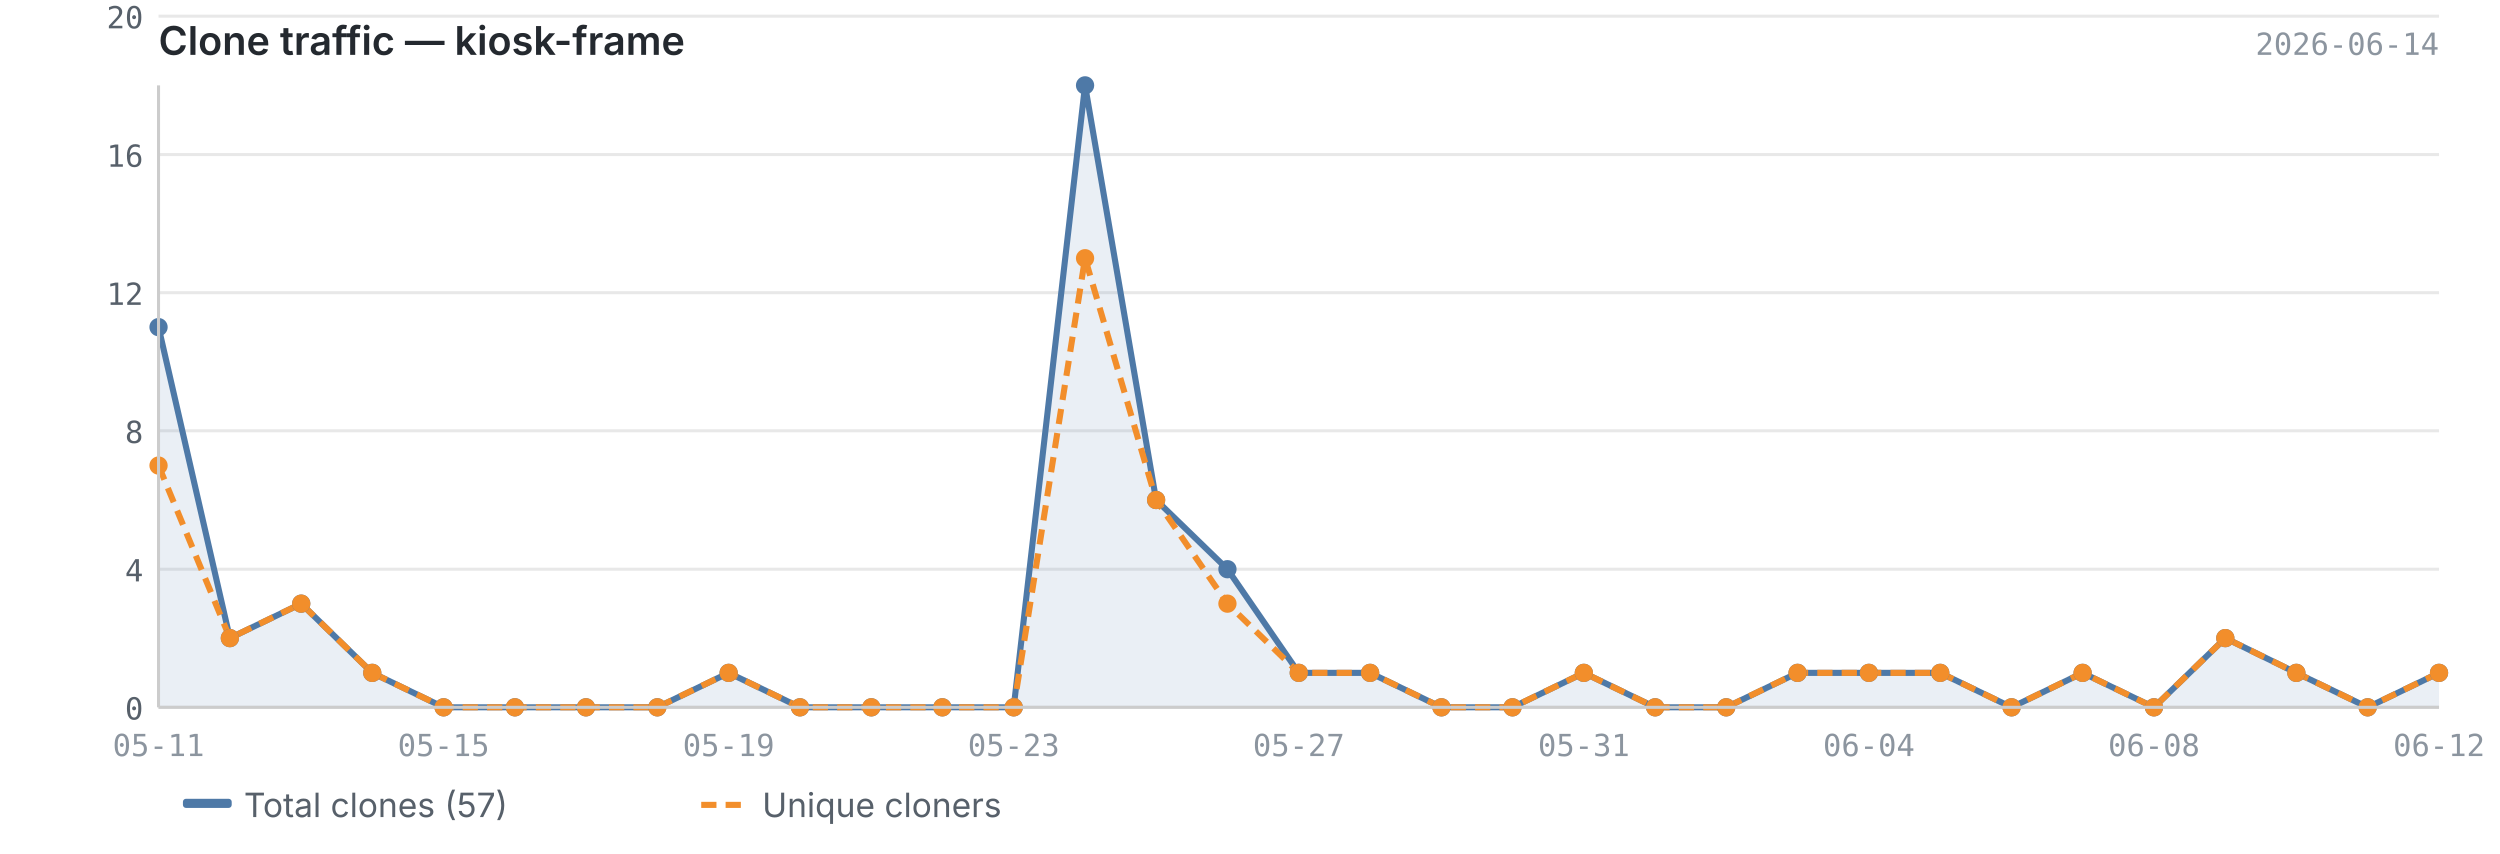
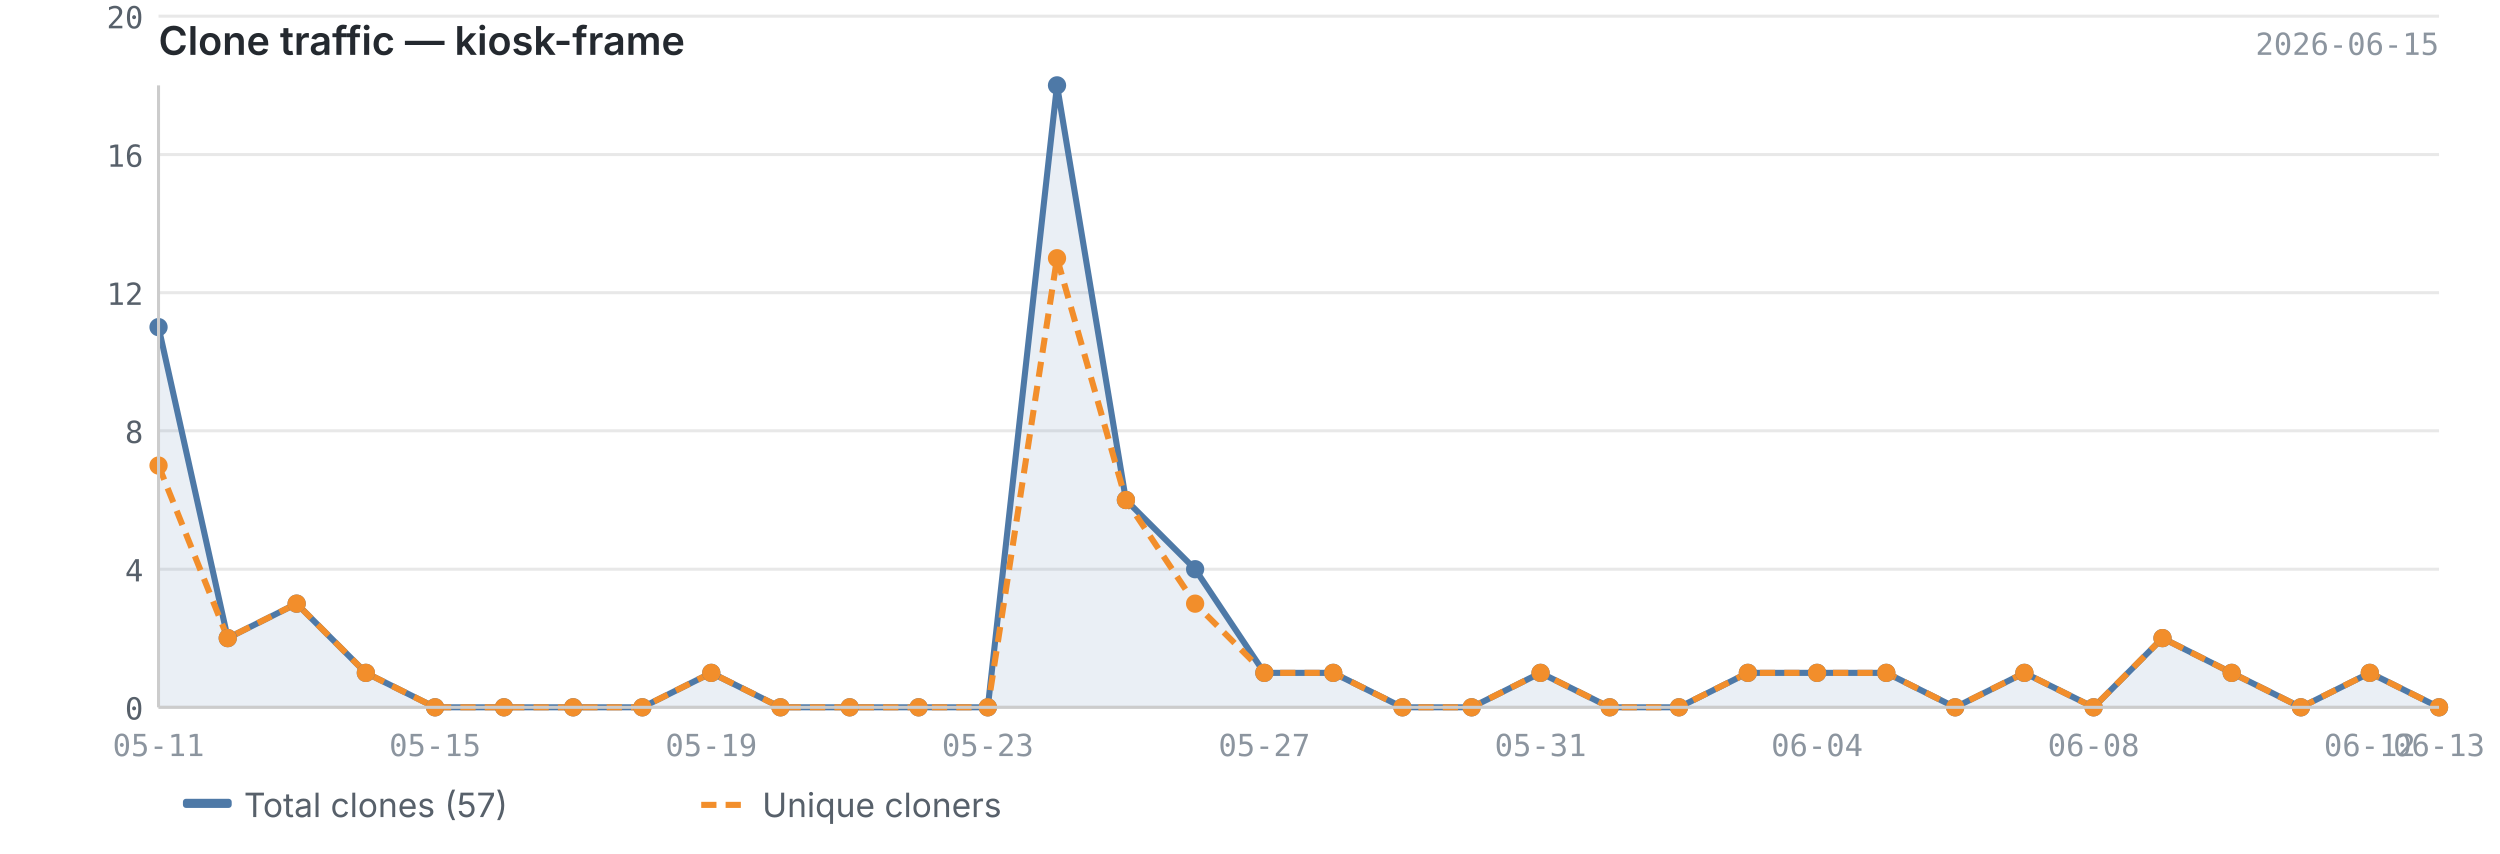
<svg xmlns="http://www.w3.org/2000/svg" viewBox="0 0 820 280" width="820" height="280">
  <text x="52" y="18" font-size="13" font-weight="600" fill="#24292f" font-family="-apple-system, BlinkMacSystemFont, 'Segoe UI', sans-serif">Clone traffic — kiosk-frame</text>
-   <text x="800" y="18" font-size="10" fill="#8c959f" font-family="ui-monospace, SFMono-Regular, 'SF Mono', Menlo, monospace" text-anchor="end">2026-06-14</text>
+   <text x="800" y="18" font-size="10" fill="#8c959f" font-family="ui-monospace, SFMono-Regular, 'SF Mono', Menlo, monospace" text-anchor="end">2026-06-15</text>
  <line x1="52" y1="232.0" x2="800" y2="232.0" stroke="#e8e8e8" stroke-width="1" />
  <line x1="52" y1="186.7" x2="800" y2="186.7" stroke="#e8e8e8" stroke-width="1" />
  <line x1="52" y1="141.3" x2="800" y2="141.3" stroke="#e8e8e8" stroke-width="1" />
  <line x1="52" y1="96.0" x2="800" y2="96.0" stroke="#e8e8e8" stroke-width="1" />
  <line x1="52" y1="50.7" x2="800" y2="50.7" stroke="#e8e8e8" stroke-width="1" />
  <line x1="52" y1="5.3" x2="800" y2="5.3" stroke="#e8e8e8" stroke-width="1" />
-   <path d="M52.0,107.3 L52.0,107.3 L75.4,209.3 L98.8,198.0 L122.1,220.7 L145.5,232.0 L168.9,232.0 L192.2,232.0 L215.6,232.0 L239.0,220.7 L262.4,232.0 L285.8,232.0 L309.1,232.0 L332.5,232.0 L355.9,28.0 L379.2,164.0 L402.6,186.7 L426.0,220.7 L449.4,220.7 L472.8,232.0 L496.1,232.0 L519.5,220.7 L542.9,232.0 L566.2,232.0 L589.6,220.7 L613.0,220.7 L636.4,220.7 L659.8,232.0 L683.1,220.7 L706.5,232.0 L729.9,209.3 L753.2,220.7 L776.6,232.0 L800.0,220.7 L800.0,232.0 L52.0,232.0Z" fill="#4e79a7" opacity="0.12" />
-   <polyline points="52.0,107.3 75.4,209.3 98.8,198.0 122.1,220.7 145.5,232.0 168.9,232.0 192.2,232.0 215.6,232.0 239.0,220.7 262.4,232.0 285.8,232.0 309.1,232.0 332.5,232.0 355.9,28.0 379.2,164.0 402.6,186.7 426.0,220.7 449.4,220.7 472.8,232.0 496.1,232.0 519.5,220.7 542.9,232.0 566.2,232.0 589.6,220.7 613.0,220.7 636.4,220.7 659.8,232.0 683.1,220.7 706.5,232.0 729.9,209.3 753.2,220.7 776.6,232.0 800.0,220.7" fill="none" stroke="#4e79a7" stroke-width="2" stroke-linejoin="round" />
-   <polyline points="52.0,152.7 75.4,209.3 98.8,198.0 122.1,220.7 145.5,232.0 168.9,232.0 192.2,232.0 215.6,232.0 239.0,220.7 262.4,232.0 285.8,232.0 309.1,232.0 332.5,232.0 355.9,84.7 379.2,164.0 402.6,198.0 426.0,220.7 449.4,220.7 472.8,232.0 496.1,232.0 519.5,220.7 542.9,232.0 566.2,232.0 589.6,220.7 613.0,220.7 636.4,220.7 659.8,232.0 683.1,220.7 706.5,232.0 729.9,209.3 753.2,220.7 776.6,232.0 800.0,220.7" fill="none" stroke="#f28e2b" stroke-width="2" stroke-linejoin="round" stroke-dasharray="5,3" />
+   <path d="M52.0,107.3 L52.0,107.3 L74.7,209.3 L97.3,198.0 L120.0,220.7 L142.7,232.0 L165.3,232.0 L188.0,232.0 L210.7,232.0 L233.3,220.7 L256.0,232.0 L278.7,232.0 L301.3,232.0 L324.0,232.0 L346.7,28.0 L369.3,164.0 L392.0,186.7 L414.7,220.7 L437.3,220.7 L460.0,232.0 L482.7,232.0 L505.3,220.7 L528.0,232.0 L550.7,232.0 L573.3,220.7 L596.0,220.7 L618.7,220.7 L641.3,232.0 L664.0,220.7 L686.7,232.0 L709.3,209.3 L732.0,220.7 L754.7,232.0 L777.3,220.7 L800.0,232.0 L800.0,232.0 L52.0,232.0Z" fill="#4e79a7" opacity="0.12" />
+   <polyline points="52.0,107.3 74.7,209.3 97.3,198.0 120.0,220.7 142.7,232.0 165.3,232.0 188.0,232.0 210.7,232.0 233.3,220.7 256.0,232.0 278.7,232.0 301.3,232.0 324.0,232.0 346.7,28.0 369.3,164.0 392.0,186.7 414.7,220.7 437.3,220.7 460.0,232.0 482.7,232.0 505.3,220.7 528.0,232.0 550.7,232.0 573.3,220.7 596.0,220.7 618.7,220.7 641.3,232.0 664.0,220.7 686.7,232.0 709.3,209.3 732.0,220.7 754.7,232.0 777.3,220.7 800.0,232.0" fill="none" stroke="#4e79a7" stroke-width="2" stroke-linejoin="round" />
+   <polyline points="52.0,152.7 74.7,209.3 97.3,198.0 120.0,220.7 142.7,232.0 165.3,232.0 188.0,232.0 210.7,232.0 233.3,220.7 256.0,232.0 278.7,232.0 301.3,232.0 324.0,232.0 346.7,84.7 369.3,164.0 392.0,198.0 414.7,220.7 437.3,220.7 460.0,232.0 482.7,232.0 505.3,220.7 528.0,232.0 550.7,232.0 573.3,220.7 596.0,220.7 618.7,220.7 641.3,232.0 664.0,220.7 686.7,232.0 709.3,209.3 732.0,220.7 754.7,232.0 777.3,220.7 800.0,232.0" fill="none" stroke="#f28e2b" stroke-width="2" stroke-linejoin="round" stroke-dasharray="5,3" />
  <circle cx="52.0" cy="107.3" r="3" fill="#4e79a7" />
-   <circle cx="75.4" cy="209.3" r="3" fill="#4e79a7" />
-   <circle cx="98.8" cy="198.0" r="3" fill="#4e79a7" />
-   <circle cx="122.1" cy="220.7" r="3" fill="#4e79a7" />
-   <circle cx="145.5" cy="232.0" r="3" fill="#4e79a7" />
-   <circle cx="168.9" cy="232.0" r="3" fill="#4e79a7" />
-   <circle cx="192.2" cy="232.0" r="3" fill="#4e79a7" />
-   <circle cx="215.6" cy="232.0" r="3" fill="#4e79a7" />
-   <circle cx="239.0" cy="220.7" r="3" fill="#4e79a7" />
-   <circle cx="262.4" cy="232.0" r="3" fill="#4e79a7" />
-   <circle cx="285.8" cy="232.0" r="3" fill="#4e79a7" />
-   <circle cx="309.1" cy="232.0" r="3" fill="#4e79a7" />
-   <circle cx="332.5" cy="232.0" r="3" fill="#4e79a7" />
-   <circle cx="355.9" cy="28.0" r="3" fill="#4e79a7" />
-   <circle cx="379.2" cy="164.0" r="3" fill="#4e79a7" />
-   <circle cx="402.6" cy="186.7" r="3" fill="#4e79a7" />
-   <circle cx="426.0" cy="220.7" r="3" fill="#4e79a7" />
-   <circle cx="449.4" cy="220.7" r="3" fill="#4e79a7" />
-   <circle cx="472.8" cy="232.0" r="3" fill="#4e79a7" />
-   <circle cx="496.1" cy="232.0" r="3" fill="#4e79a7" />
-   <circle cx="519.5" cy="220.7" r="3" fill="#4e79a7" />
-   <circle cx="542.9" cy="232.0" r="3" fill="#4e79a7" />
-   <circle cx="566.2" cy="232.0" r="3" fill="#4e79a7" />
-   <circle cx="589.6" cy="220.7" r="3" fill="#4e79a7" />
-   <circle cx="613.0" cy="220.7" r="3" fill="#4e79a7" />
-   <circle cx="636.4" cy="220.7" r="3" fill="#4e79a7" />
-   <circle cx="659.8" cy="232.0" r="3" fill="#4e79a7" />
-   <circle cx="683.1" cy="220.7" r="3" fill="#4e79a7" />
-   <circle cx="706.5" cy="232.0" r="3" fill="#4e79a7" />
-   <circle cx="729.9" cy="209.3" r="3" fill="#4e79a7" />
-   <circle cx="753.2" cy="220.7" r="3" fill="#4e79a7" />
-   <circle cx="776.6" cy="232.0" r="3" fill="#4e79a7" />
-   <circle cx="800.0" cy="220.7" r="3" fill="#4e79a7" />
+   <circle cx="74.7" cy="209.3" r="3" fill="#4e79a7" />
+   <circle cx="97.3" cy="198.0" r="3" fill="#4e79a7" />
+   <circle cx="120.0" cy="220.7" r="3" fill="#4e79a7" />
+   <circle cx="142.7" cy="232.0" r="3" fill="#4e79a7" />
+   <circle cx="165.3" cy="232.0" r="3" fill="#4e79a7" />
+   <circle cx="188.0" cy="232.0" r="3" fill="#4e79a7" />
+   <circle cx="210.7" cy="232.0" r="3" fill="#4e79a7" />
+   <circle cx="233.3" cy="220.7" r="3" fill="#4e79a7" />
+   <circle cx="256.0" cy="232.0" r="3" fill="#4e79a7" />
+   <circle cx="278.7" cy="232.0" r="3" fill="#4e79a7" />
+   <circle cx="301.3" cy="232.0" r="3" fill="#4e79a7" />
+   <circle cx="324.0" cy="232.0" r="3" fill="#4e79a7" />
+   <circle cx="346.7" cy="28.0" r="3" fill="#4e79a7" />
+   <circle cx="369.3" cy="164.0" r="3" fill="#4e79a7" />
+   <circle cx="392.0" cy="186.7" r="3" fill="#4e79a7" />
+   <circle cx="414.7" cy="220.7" r="3" fill="#4e79a7" />
+   <circle cx="437.3" cy="220.7" r="3" fill="#4e79a7" />
+   <circle cx="460.0" cy="232.0" r="3" fill="#4e79a7" />
+   <circle cx="482.7" cy="232.0" r="3" fill="#4e79a7" />
+   <circle cx="505.3" cy="220.7" r="3" fill="#4e79a7" />
+   <circle cx="528.0" cy="232.0" r="3" fill="#4e79a7" />
+   <circle cx="550.7" cy="232.0" r="3" fill="#4e79a7" />
+   <circle cx="573.3" cy="220.7" r="3" fill="#4e79a7" />
+   <circle cx="596.0" cy="220.7" r="3" fill="#4e79a7" />
+   <circle cx="618.7" cy="220.7" r="3" fill="#4e79a7" />
+   <circle cx="641.3" cy="232.0" r="3" fill="#4e79a7" />
+   <circle cx="664.0" cy="220.7" r="3" fill="#4e79a7" />
+   <circle cx="686.7" cy="232.0" r="3" fill="#4e79a7" />
+   <circle cx="709.3" cy="209.3" r="3" fill="#4e79a7" />
+   <circle cx="732.0" cy="220.7" r="3" fill="#4e79a7" />
+   <circle cx="754.7" cy="232.0" r="3" fill="#4e79a7" />
+   <circle cx="777.3" cy="220.7" r="3" fill="#4e79a7" />
+   <circle cx="800.0" cy="232.0" r="3" fill="#4e79a7" />
  <circle cx="52.0" cy="152.7" r="3" fill="#f28e2b" />
-   <circle cx="75.4" cy="209.3" r="3" fill="#f28e2b" />
-   <circle cx="98.8" cy="198.0" r="3" fill="#f28e2b" />
-   <circle cx="122.1" cy="220.7" r="3" fill="#f28e2b" />
-   <circle cx="145.5" cy="232.0" r="3" fill="#f28e2b" />
-   <circle cx="168.9" cy="232.0" r="3" fill="#f28e2b" />
-   <circle cx="192.2" cy="232.0" r="3" fill="#f28e2b" />
-   <circle cx="215.6" cy="232.0" r="3" fill="#f28e2b" />
-   <circle cx="239.0" cy="220.7" r="3" fill="#f28e2b" />
-   <circle cx="262.4" cy="232.0" r="3" fill="#f28e2b" />
-   <circle cx="285.8" cy="232.0" r="3" fill="#f28e2b" />
-   <circle cx="309.1" cy="232.0" r="3" fill="#f28e2b" />
-   <circle cx="332.5" cy="232.0" r="3" fill="#f28e2b" />
-   <circle cx="355.9" cy="84.7" r="3" fill="#f28e2b" />
-   <circle cx="379.2" cy="164.0" r="3" fill="#f28e2b" />
-   <circle cx="402.6" cy="198.0" r="3" fill="#f28e2b" />
-   <circle cx="426.0" cy="220.7" r="3" fill="#f28e2b" />
-   <circle cx="449.4" cy="220.7" r="3" fill="#f28e2b" />
-   <circle cx="472.8" cy="232.0" r="3" fill="#f28e2b" />
-   <circle cx="496.1" cy="232.0" r="3" fill="#f28e2b" />
-   <circle cx="519.5" cy="220.7" r="3" fill="#f28e2b" />
-   <circle cx="542.9" cy="232.0" r="3" fill="#f28e2b" />
-   <circle cx="566.2" cy="232.0" r="3" fill="#f28e2b" />
-   <circle cx="589.6" cy="220.7" r="3" fill="#f28e2b" />
-   <circle cx="613.0" cy="220.7" r="3" fill="#f28e2b" />
-   <circle cx="636.4" cy="220.7" r="3" fill="#f28e2b" />
-   <circle cx="659.8" cy="232.0" r="3" fill="#f28e2b" />
-   <circle cx="683.1" cy="220.7" r="3" fill="#f28e2b" />
-   <circle cx="706.5" cy="232.0" r="3" fill="#f28e2b" />
-   <circle cx="729.9" cy="209.3" r="3" fill="#f28e2b" />
-   <circle cx="753.2" cy="220.7" r="3" fill="#f28e2b" />
-   <circle cx="776.6" cy="232.0" r="3" fill="#f28e2b" />
-   <circle cx="800.0" cy="220.7" r="3" fill="#f28e2b" />
+   <circle cx="74.7" cy="209.3" r="3" fill="#f28e2b" />
+   <circle cx="97.3" cy="198.0" r="3" fill="#f28e2b" />
+   <circle cx="120.0" cy="220.7" r="3" fill="#f28e2b" />
+   <circle cx="142.7" cy="232.0" r="3" fill="#f28e2b" />
+   <circle cx="165.3" cy="232.0" r="3" fill="#f28e2b" />
+   <circle cx="188.0" cy="232.0" r="3" fill="#f28e2b" />
+   <circle cx="210.7" cy="232.0" r="3" fill="#f28e2b" />
+   <circle cx="233.3" cy="220.7" r="3" fill="#f28e2b" />
+   <circle cx="256.0" cy="232.0" r="3" fill="#f28e2b" />
+   <circle cx="278.7" cy="232.0" r="3" fill="#f28e2b" />
+   <circle cx="301.3" cy="232.0" r="3" fill="#f28e2b" />
+   <circle cx="324.0" cy="232.0" r="3" fill="#f28e2b" />
+   <circle cx="346.7" cy="84.7" r="3" fill="#f28e2b" />
+   <circle cx="369.3" cy="164.0" r="3" fill="#f28e2b" />
+   <circle cx="392.0" cy="198.0" r="3" fill="#f28e2b" />
+   <circle cx="414.7" cy="220.7" r="3" fill="#f28e2b" />
+   <circle cx="437.3" cy="220.7" r="3" fill="#f28e2b" />
+   <circle cx="460.0" cy="232.0" r="3" fill="#f28e2b" />
+   <circle cx="482.7" cy="232.0" r="3" fill="#f28e2b" />
+   <circle cx="505.3" cy="220.7" r="3" fill="#f28e2b" />
+   <circle cx="528.0" cy="232.0" r="3" fill="#f28e2b" />
+   <circle cx="550.7" cy="232.0" r="3" fill="#f28e2b" />
+   <circle cx="573.3" cy="220.7" r="3" fill="#f28e2b" />
+   <circle cx="596.0" cy="220.7" r="3" fill="#f28e2b" />
+   <circle cx="618.7" cy="220.7" r="3" fill="#f28e2b" />
+   <circle cx="641.3" cy="232.0" r="3" fill="#f28e2b" />
+   <circle cx="664.0" cy="220.7" r="3" fill="#f28e2b" />
+   <circle cx="686.7" cy="232.0" r="3" fill="#f28e2b" />
+   <circle cx="709.3" cy="209.3" r="3" fill="#f28e2b" />
+   <circle cx="732.0" cy="220.7" r="3" fill="#f28e2b" />
+   <circle cx="754.7" cy="232.0" r="3" fill="#f28e2b" />
+   <circle cx="777.3" cy="220.7" r="3" fill="#f28e2b" />
+   <circle cx="800.0" cy="232.0" r="3" fill="#f28e2b" />
  <line x1="52" y1="28" x2="52" y2="232" stroke="#cccccc" stroke-width="1" />
  <line x1="52" y1="232" x2="800" y2="232" stroke="#cccccc" stroke-width="1" />
  <text x="47" y="236.0" text-anchor="end" font-size="10" fill="#57606a" font-family="ui-monospace, SFMono-Regular, 'SF Mono', Menlo, monospace">0</text>
  <text x="47" y="190.7" text-anchor="end" font-size="10" fill="#57606a" font-family="ui-monospace, SFMono-Regular, 'SF Mono', Menlo, monospace">4</text>
  <text x="47" y="145.3" text-anchor="end" font-size="10" fill="#57606a" font-family="ui-monospace, SFMono-Regular, 'SF Mono', Menlo, monospace">8</text>
  <text x="47" y="100.0" text-anchor="end" font-size="10" fill="#57606a" font-family="ui-monospace, SFMono-Regular, 'SF Mono', Menlo, monospace">12</text>
  <text x="47" y="54.7" text-anchor="end" font-size="10" fill="#57606a" font-family="ui-monospace, SFMono-Regular, 'SF Mono', Menlo, monospace">16</text>
  <text x="47" y="9.3" text-anchor="end" font-size="10" fill="#57606a" font-family="ui-monospace, SFMono-Regular, 'SF Mono', Menlo, monospace">20</text>
  <text x="52.0" y="248" text-anchor="middle" font-size="10" fill="#8c959f" font-family="ui-monospace, SFMono-Regular, 'SF Mono', Menlo, monospace">05-11</text>
-   <text x="800.0" y="248" text-anchor="middle" font-size="10" fill="#8c959f" font-family="ui-monospace, SFMono-Regular, 'SF Mono', Menlo, monospace">06-12</text>
-   <text x="145.5" y="248" text-anchor="middle" font-size="10" fill="#8c959f" font-family="ui-monospace, SFMono-Regular, 'SF Mono', Menlo, monospace">05-15</text>
-   <text x="239.0" y="248" text-anchor="middle" font-size="10" fill="#8c959f" font-family="ui-monospace, SFMono-Regular, 'SF Mono', Menlo, monospace">05-19</text>
-   <text x="332.5" y="248" text-anchor="middle" font-size="10" fill="#8c959f" font-family="ui-monospace, SFMono-Regular, 'SF Mono', Menlo, monospace">05-23</text>
-   <text x="426.0" y="248" text-anchor="middle" font-size="10" fill="#8c959f" font-family="ui-monospace, SFMono-Regular, 'SF Mono', Menlo, monospace">05-27</text>
-   <text x="519.5" y="248" text-anchor="middle" font-size="10" fill="#8c959f" font-family="ui-monospace, SFMono-Regular, 'SF Mono', Menlo, monospace">05-31</text>
-   <text x="613.0" y="248" text-anchor="middle" font-size="10" fill="#8c959f" font-family="ui-monospace, SFMono-Regular, 'SF Mono', Menlo, monospace">06-04</text>
-   <text x="706.5" y="248" text-anchor="middle" font-size="10" fill="#8c959f" font-family="ui-monospace, SFMono-Regular, 'SF Mono', Menlo, monospace">06-08</text>
+   <text x="777.3" y="248" text-anchor="middle" font-size="10" fill="#8c959f" font-family="ui-monospace, SFMono-Regular, 'SF Mono', Menlo, monospace">06-12</text>
+   <text x="800.0" y="248" text-anchor="middle" font-size="10" fill="#8c959f" font-family="ui-monospace, SFMono-Regular, 'SF Mono', Menlo, monospace">06-13</text>
+   <text x="142.7" y="248" text-anchor="middle" font-size="10" fill="#8c959f" font-family="ui-monospace, SFMono-Regular, 'SF Mono', Menlo, monospace">05-15</text>
+   <text x="233.3" y="248" text-anchor="middle" font-size="10" fill="#8c959f" font-family="ui-monospace, SFMono-Regular, 'SF Mono', Menlo, monospace">05-19</text>
+   <text x="324.0" y="248" text-anchor="middle" font-size="10" fill="#8c959f" font-family="ui-monospace, SFMono-Regular, 'SF Mono', Menlo, monospace">05-23</text>
+   <text x="414.7" y="248" text-anchor="middle" font-size="10" fill="#8c959f" font-family="ui-monospace, SFMono-Regular, 'SF Mono', Menlo, monospace">05-27</text>
+   <text x="505.3" y="248" text-anchor="middle" font-size="10" fill="#8c959f" font-family="ui-monospace, SFMono-Regular, 'SF Mono', Menlo, monospace">05-31</text>
+   <text x="596.0" y="248" text-anchor="middle" font-size="10" fill="#8c959f" font-family="ui-monospace, SFMono-Regular, 'SF Mono', Menlo, monospace">06-04</text>
+   <text x="686.7" y="248" text-anchor="middle" font-size="10" fill="#8c959f" font-family="ui-monospace, SFMono-Regular, 'SF Mono', Menlo, monospace">06-08</text>
  <rect x="60" y="262" width="16" height="3" fill="#4e79a7" rx="1" />
  <text x="80" y="268" font-size="11" fill="#57606a" font-family="-apple-system, BlinkMacSystemFont, 'Segoe UI', sans-serif">Total clones (57)</text>
  <line x1="230" y1="264" x2="246" y2="264" stroke="#f28e2b" stroke-width="2" stroke-dasharray="5,3" />
  <text x="250" y="268" font-size="11" fill="#57606a" font-family="-apple-system, BlinkMacSystemFont, 'Segoe UI', sans-serif">Unique cloners</text>
</svg>
